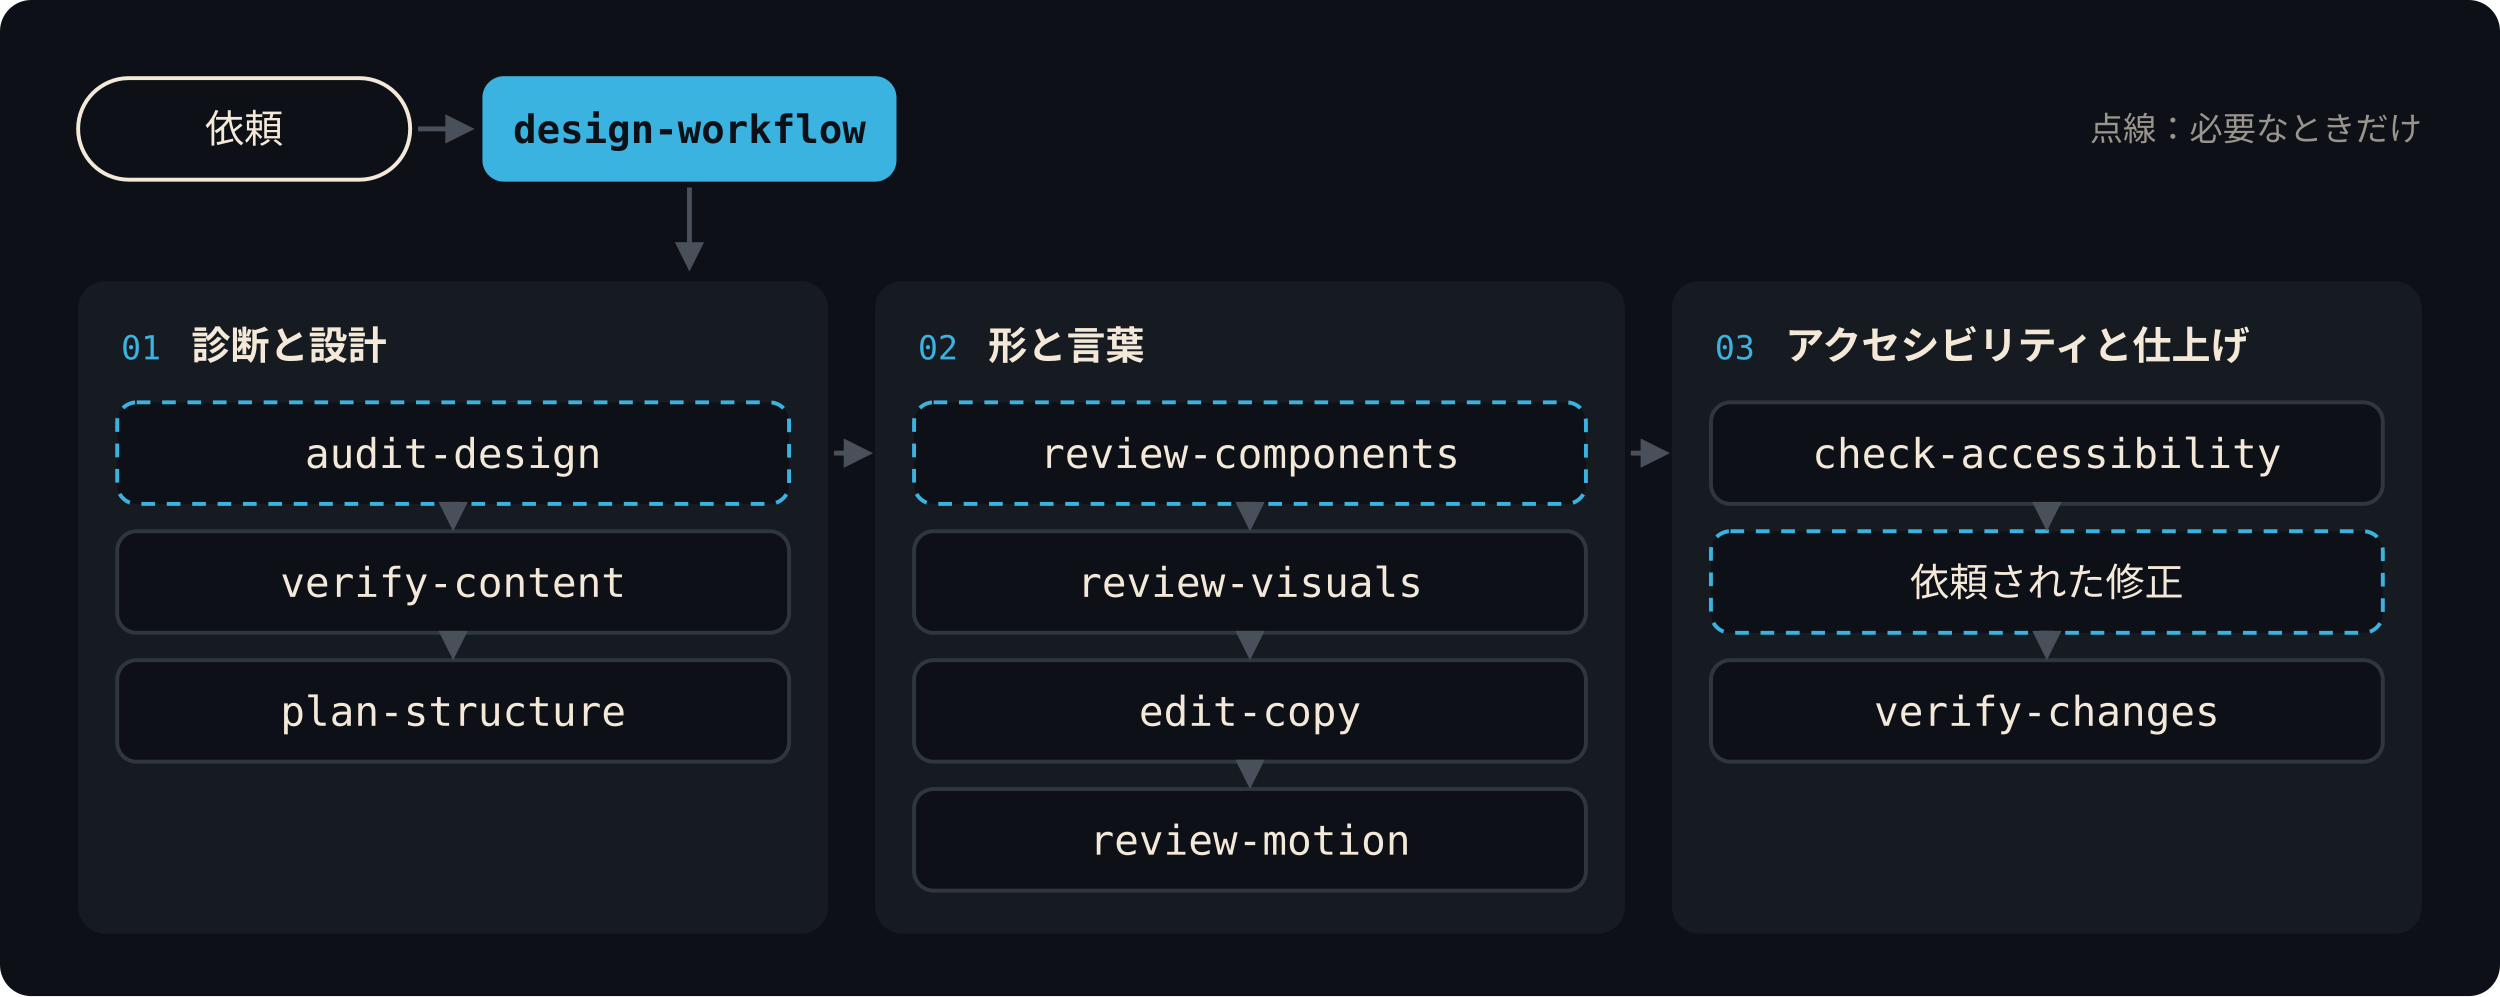
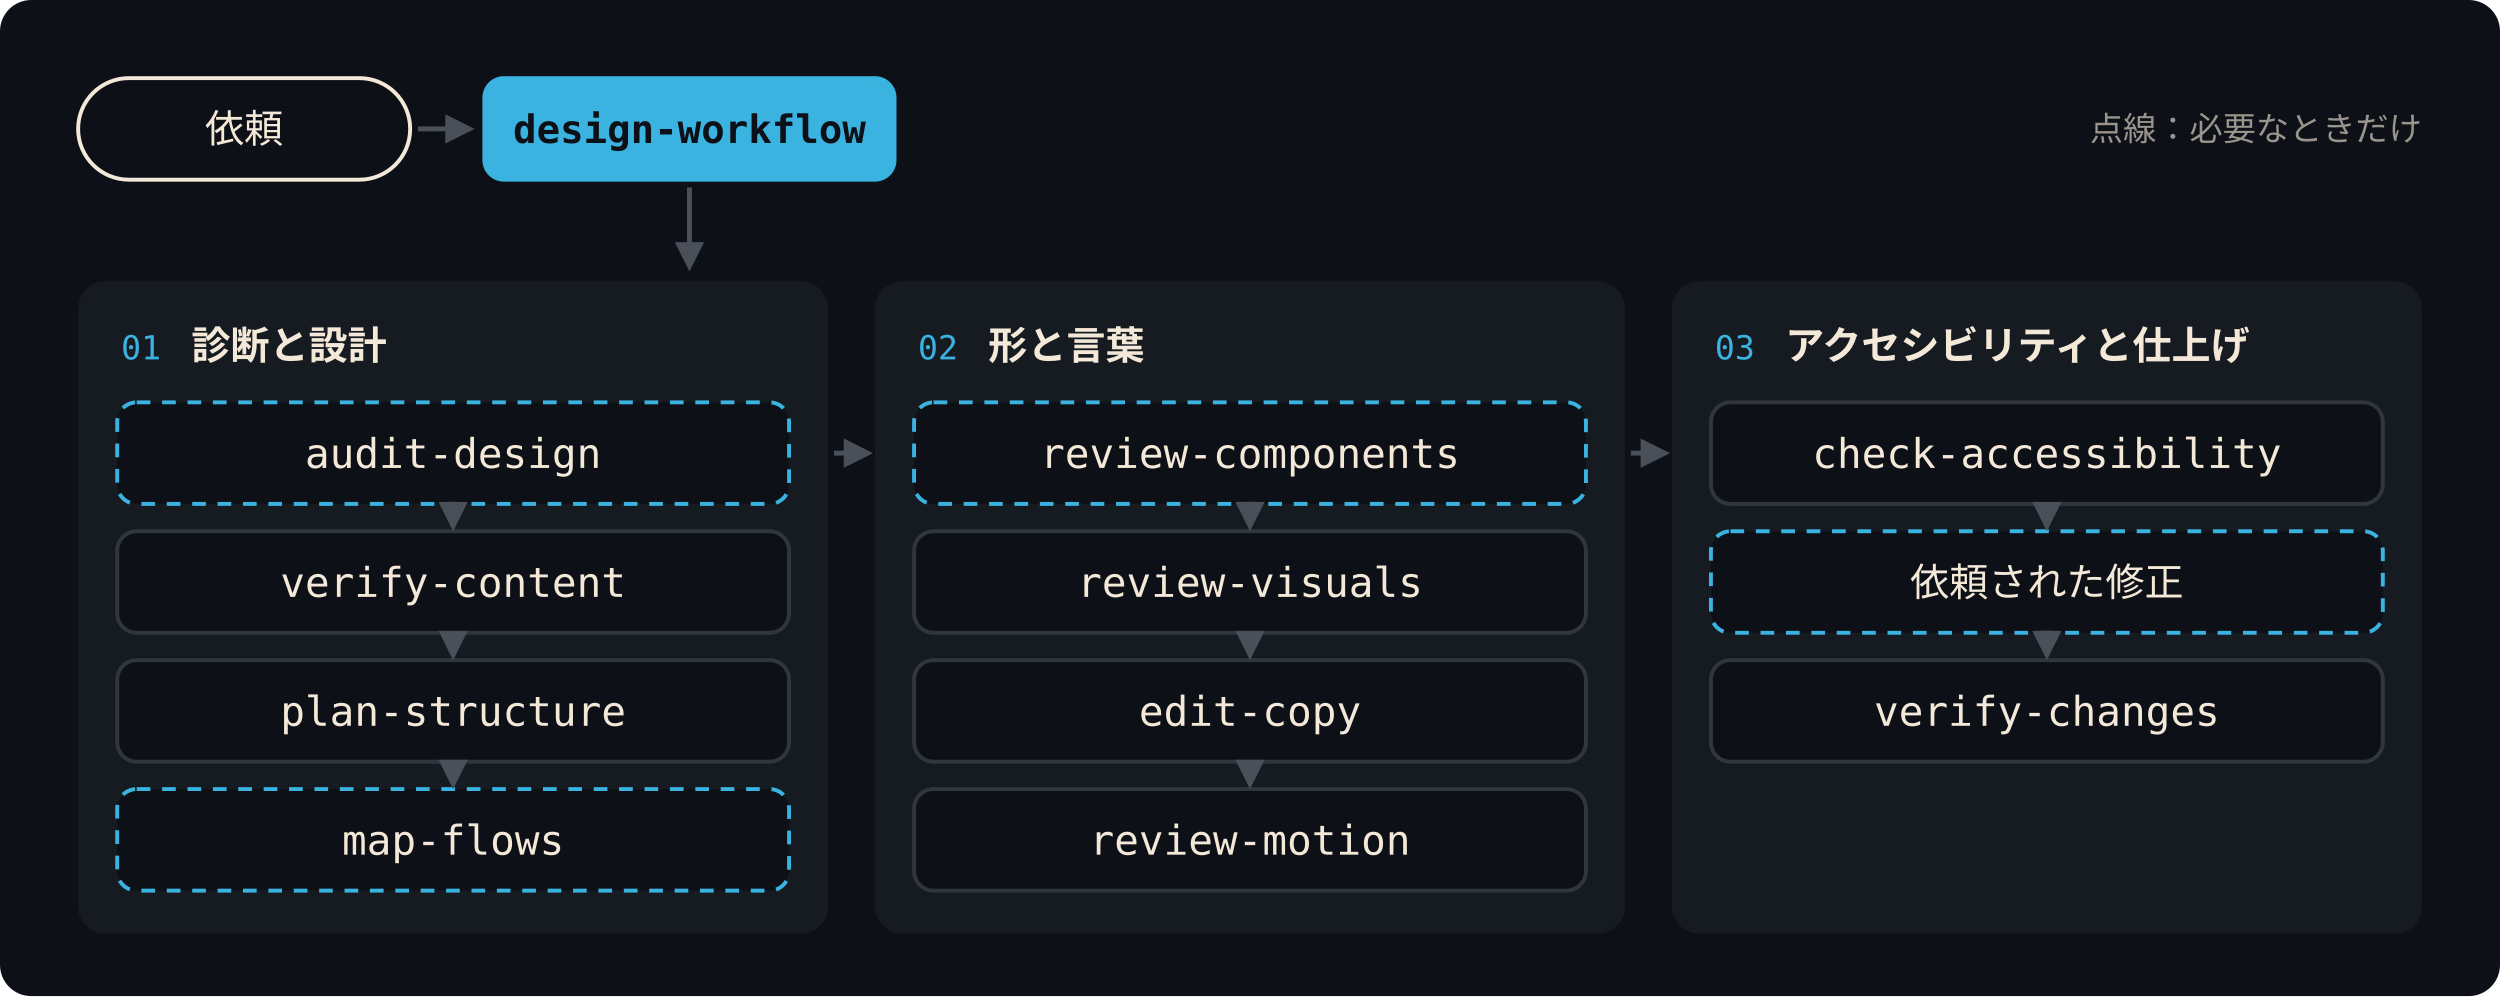
<svg xmlns="http://www.w3.org/2000/svg" width="1280" height="510" viewBox="0 0 1280 510" role="img" aria-labelledby="t d">
  <defs>
    <marker id="a" viewBox="0 0 10 10" refX="8" refY="5" markerWidth="6" markerHeight="6" orient="auto">
      <path d="M0 0 L10 5 L0 10 z" fill="#4A505A" />
    </marker>
  </defs>
  <rect width="1280" height="510" rx="16" fill="#0D1117" />
  <rect x="40" y="40" width="170" height="52" rx="26" fill="none" stroke="#F4E9D8" stroke-width="2" />
  <text x="125" y="73.0" text-anchor="middle" font-family="ui-sans-serif, -apple-system, 'Segoe UI', 'Hiragino Sans', 'Apple SD Gothic Neo', 'Noto Sans CJK KR', 'Noto Sans CJK JP', 'Helvetica Neue', Arial, sans-serif" font-size="20" fill="#F4E9D8">依頼</text>
  <path d="M214 66.0 H 240" fill="none" stroke="#4A505A" stroke-width="2.5" marker-end="url(#a)" />
  <rect x="248" y="40" width="210" height="52" rx="10" fill="#3BB3E0" stroke="#3BB3E0" stroke-width="2" />
  <text x="353.0" y="73.2" text-anchor="middle" font-family="ui-monospace, SFMono-Regular, Menlo, Consolas, monospace" font-size="20" font-weight="700" fill="#0D1117">design-workflow</text>
  <path d="M353 96 V 136" fill="none" stroke="#4A505A" stroke-width="2.5" marker-end="url(#a)" />
  <text x="1240" y="72.0" text-anchor="end" font-family="ui-sans-serif, -apple-system, 'Segoe UI', 'Hiragino Sans', 'Apple SD Gothic Neo', 'Noto Sans CJK KR', 'Noto Sans CJK JP', 'Helvetica Neue', Arial, sans-serif" font-size="17" fill="#9A958C">点線：必要なときだけ</text>
  <rect x="40" y="144" width="384" height="334" rx="14" fill="#161B22" />
  <text x="62" y="184" font-family="ui-monospace, SFMono-Regular, Menlo, Consolas, monospace" font-size="17" fill="#3BB3E0">01</text>
  <text x="98" y="184" font-family="ui-sans-serif, -apple-system, 'Segoe UI', 'Hiragino Sans', 'Apple SD Gothic Neo', 'Noto Sans CJK KR', 'Noto Sans CJK JP', 'Helvetica Neue', Arial, sans-serif" font-size="20" font-weight="600" fill="#F4E9D8">診断と設計</text>
  <rect x="60" y="206" width="344" height="52" rx="10" fill="#0D1117" stroke="#3BB3E0" stroke-width="2" stroke-dasharray="7 6" />
  <text x="232.0" y="239.6" text-anchor="middle" font-family="ui-monospace, SFMono-Regular, Menlo, Consolas, monospace" font-size="21" fill="#F4E9D8">audit-design</text>
  <rect x="60" y="272" width="344" height="52" rx="10" fill="#0D1117" stroke="#30363D" stroke-width="2" />
  <text x="232.0" y="305.6" text-anchor="middle" font-family="ui-monospace, SFMono-Regular, Menlo, Consolas, monospace" font-size="21" fill="#F4E9D8">verify-content</text>
  <path d="M232.0 260 V 269" fill="none" stroke="#4A505A" stroke-width="2.5" marker-end="url(#a)" />
  <rect x="60" y="338" width="344" height="52" rx="10" fill="#0D1117" stroke="#30363D" stroke-width="2" />
  <text x="232.0" y="371.6" text-anchor="middle" font-family="ui-monospace, SFMono-Regular, Menlo, Consolas, monospace" font-size="21" fill="#F4E9D8">plan-structure</text>
  <path d="M232.0 326 V 335" fill="none" stroke="#4A505A" stroke-width="2.5" marker-end="url(#a)" />
+   <rect x="60" y="404" width="344" height="52" rx="10" fill="#0D1117" stroke="#3BB3E0" stroke-width="2" stroke-dasharray="7 6" />
+   <text x="232.0" y="437.6" text-anchor="middle" font-family="ui-monospace, SFMono-Regular, Menlo, Consolas, monospace" font-size="21" fill="#F4E9D8">map-flows</text>
+   <path d="M232.0 392 V 401" fill="none" stroke="#4A505A" stroke-width="2.5" marker-end="url(#a)" />
  <rect x="448" y="144" width="384" height="334" rx="14" fill="#161B22" />
  <text x="470" y="184" font-family="ui-monospace, SFMono-Regular, Menlo, Consolas, monospace" font-size="17" fill="#3BB3E0">02</text>
  <text x="506" y="184" font-family="ui-sans-serif, -apple-system, 'Segoe UI', 'Hiragino Sans', 'Apple SD Gothic Neo', 'Noto Sans CJK KR', 'Noto Sans CJK JP', 'Helvetica Neue', Arial, sans-serif" font-size="20" font-weight="600" fill="#F4E9D8">形と言葉</text>
  <rect x="468" y="206" width="344" height="52" rx="10" fill="#0D1117" stroke="#3BB3E0" stroke-width="2" stroke-dasharray="7 6" />
  <text x="640.0" y="239.6" text-anchor="middle" font-family="ui-monospace, SFMono-Regular, Menlo, Consolas, monospace" font-size="21" fill="#F4E9D8">review-components</text>
  <rect x="468" y="272" width="344" height="52" rx="10" fill="#0D1117" stroke="#30363D" stroke-width="2" />
  <text x="640.0" y="305.6" text-anchor="middle" font-family="ui-monospace, SFMono-Regular, Menlo, Consolas, monospace" font-size="21" fill="#F4E9D8">review-visuals</text>
  <path d="M640.0 260 V 269" fill="none" stroke="#4A505A" stroke-width="2.5" marker-end="url(#a)" />
  <rect x="468" y="338" width="344" height="52" rx="10" fill="#0D1117" stroke="#30363D" stroke-width="2" />
  <text x="640.0" y="371.6" text-anchor="middle" font-family="ui-monospace, SFMono-Regular, Menlo, Consolas, monospace" font-size="21" fill="#F4E9D8">edit-copy</text>
  <path d="M640.0 326 V 335" fill="none" stroke="#4A505A" stroke-width="2.5" marker-end="url(#a)" />
  <rect x="468" y="404" width="344" height="52" rx="10" fill="#0D1117" stroke="#30363D" stroke-width="2" />
  <text x="640.0" y="437.6" text-anchor="middle" font-family="ui-monospace, SFMono-Regular, Menlo, Consolas, monospace" font-size="21" fill="#F4E9D8">review-motion</text>
  <path d="M640.0 392 V 401" fill="none" stroke="#4A505A" stroke-width="2.5" marker-end="url(#a)" />
  <path d="M427 232 H 444" fill="none" stroke="#4A505A" stroke-width="2.5" marker-end="url(#a)" />
  <rect x="856" y="144" width="384" height="334" rx="14" fill="#161B22" />
  <text x="878" y="184" font-family="ui-monospace, SFMono-Regular, Menlo, Consolas, monospace" font-size="17" fill="#3BB3E0">03</text>
  <text x="914" y="184" font-family="ui-sans-serif, -apple-system, 'Segoe UI', 'Hiragino Sans', 'Apple SD Gothic Neo', 'Noto Sans CJK KR', 'Noto Sans CJK JP', 'Helvetica Neue', Arial, sans-serif" font-size="20" font-weight="600" fill="#F4E9D8">アクセシビリティと仕上げ</text>
  <rect x="876" y="206" width="344" height="52" rx="10" fill="#0D1117" stroke="#30363D" stroke-width="2" />
  <text x="1048.0" y="239.6" text-anchor="middle" font-family="ui-monospace, SFMono-Regular, Menlo, Consolas, monospace" font-size="21" fill="#F4E9D8">check-accessibility</text>
  <rect x="876" y="272" width="344" height="52" rx="10" fill="#0D1117" stroke="#3BB3E0" stroke-width="2" stroke-dasharray="7 6" />
  <text x="1048.0" y="305.2" text-anchor="middle" font-family="ui-sans-serif, -apple-system, 'Segoe UI', 'Hiragino Sans', 'Apple SD Gothic Neo', 'Noto Sans CJK KR', 'Noto Sans CJK JP', 'Helvetica Neue', Arial, sans-serif" font-size="20" fill="#F4E9D8">依頼された修正</text>
  <path d="M1048.0 260 V 269" fill="none" stroke="#4A505A" stroke-width="2.5" marker-end="url(#a)" />
  <rect x="876" y="338" width="344" height="52" rx="10" fill="#0D1117" stroke="#30363D" stroke-width="2" />
  <text x="1048.0" y="371.6" text-anchor="middle" font-family="ui-monospace, SFMono-Regular, Menlo, Consolas, monospace" font-size="21" fill="#F4E9D8">verify-changes</text>
  <path d="M1048.0 326 V 335" fill="none" stroke="#4A505A" stroke-width="2.5" marker-end="url(#a)" />
  <path d="M835 232 H 852" fill="none" stroke="#4A505A" stroke-width="2.5" marker-end="url(#a)" />
</svg>
